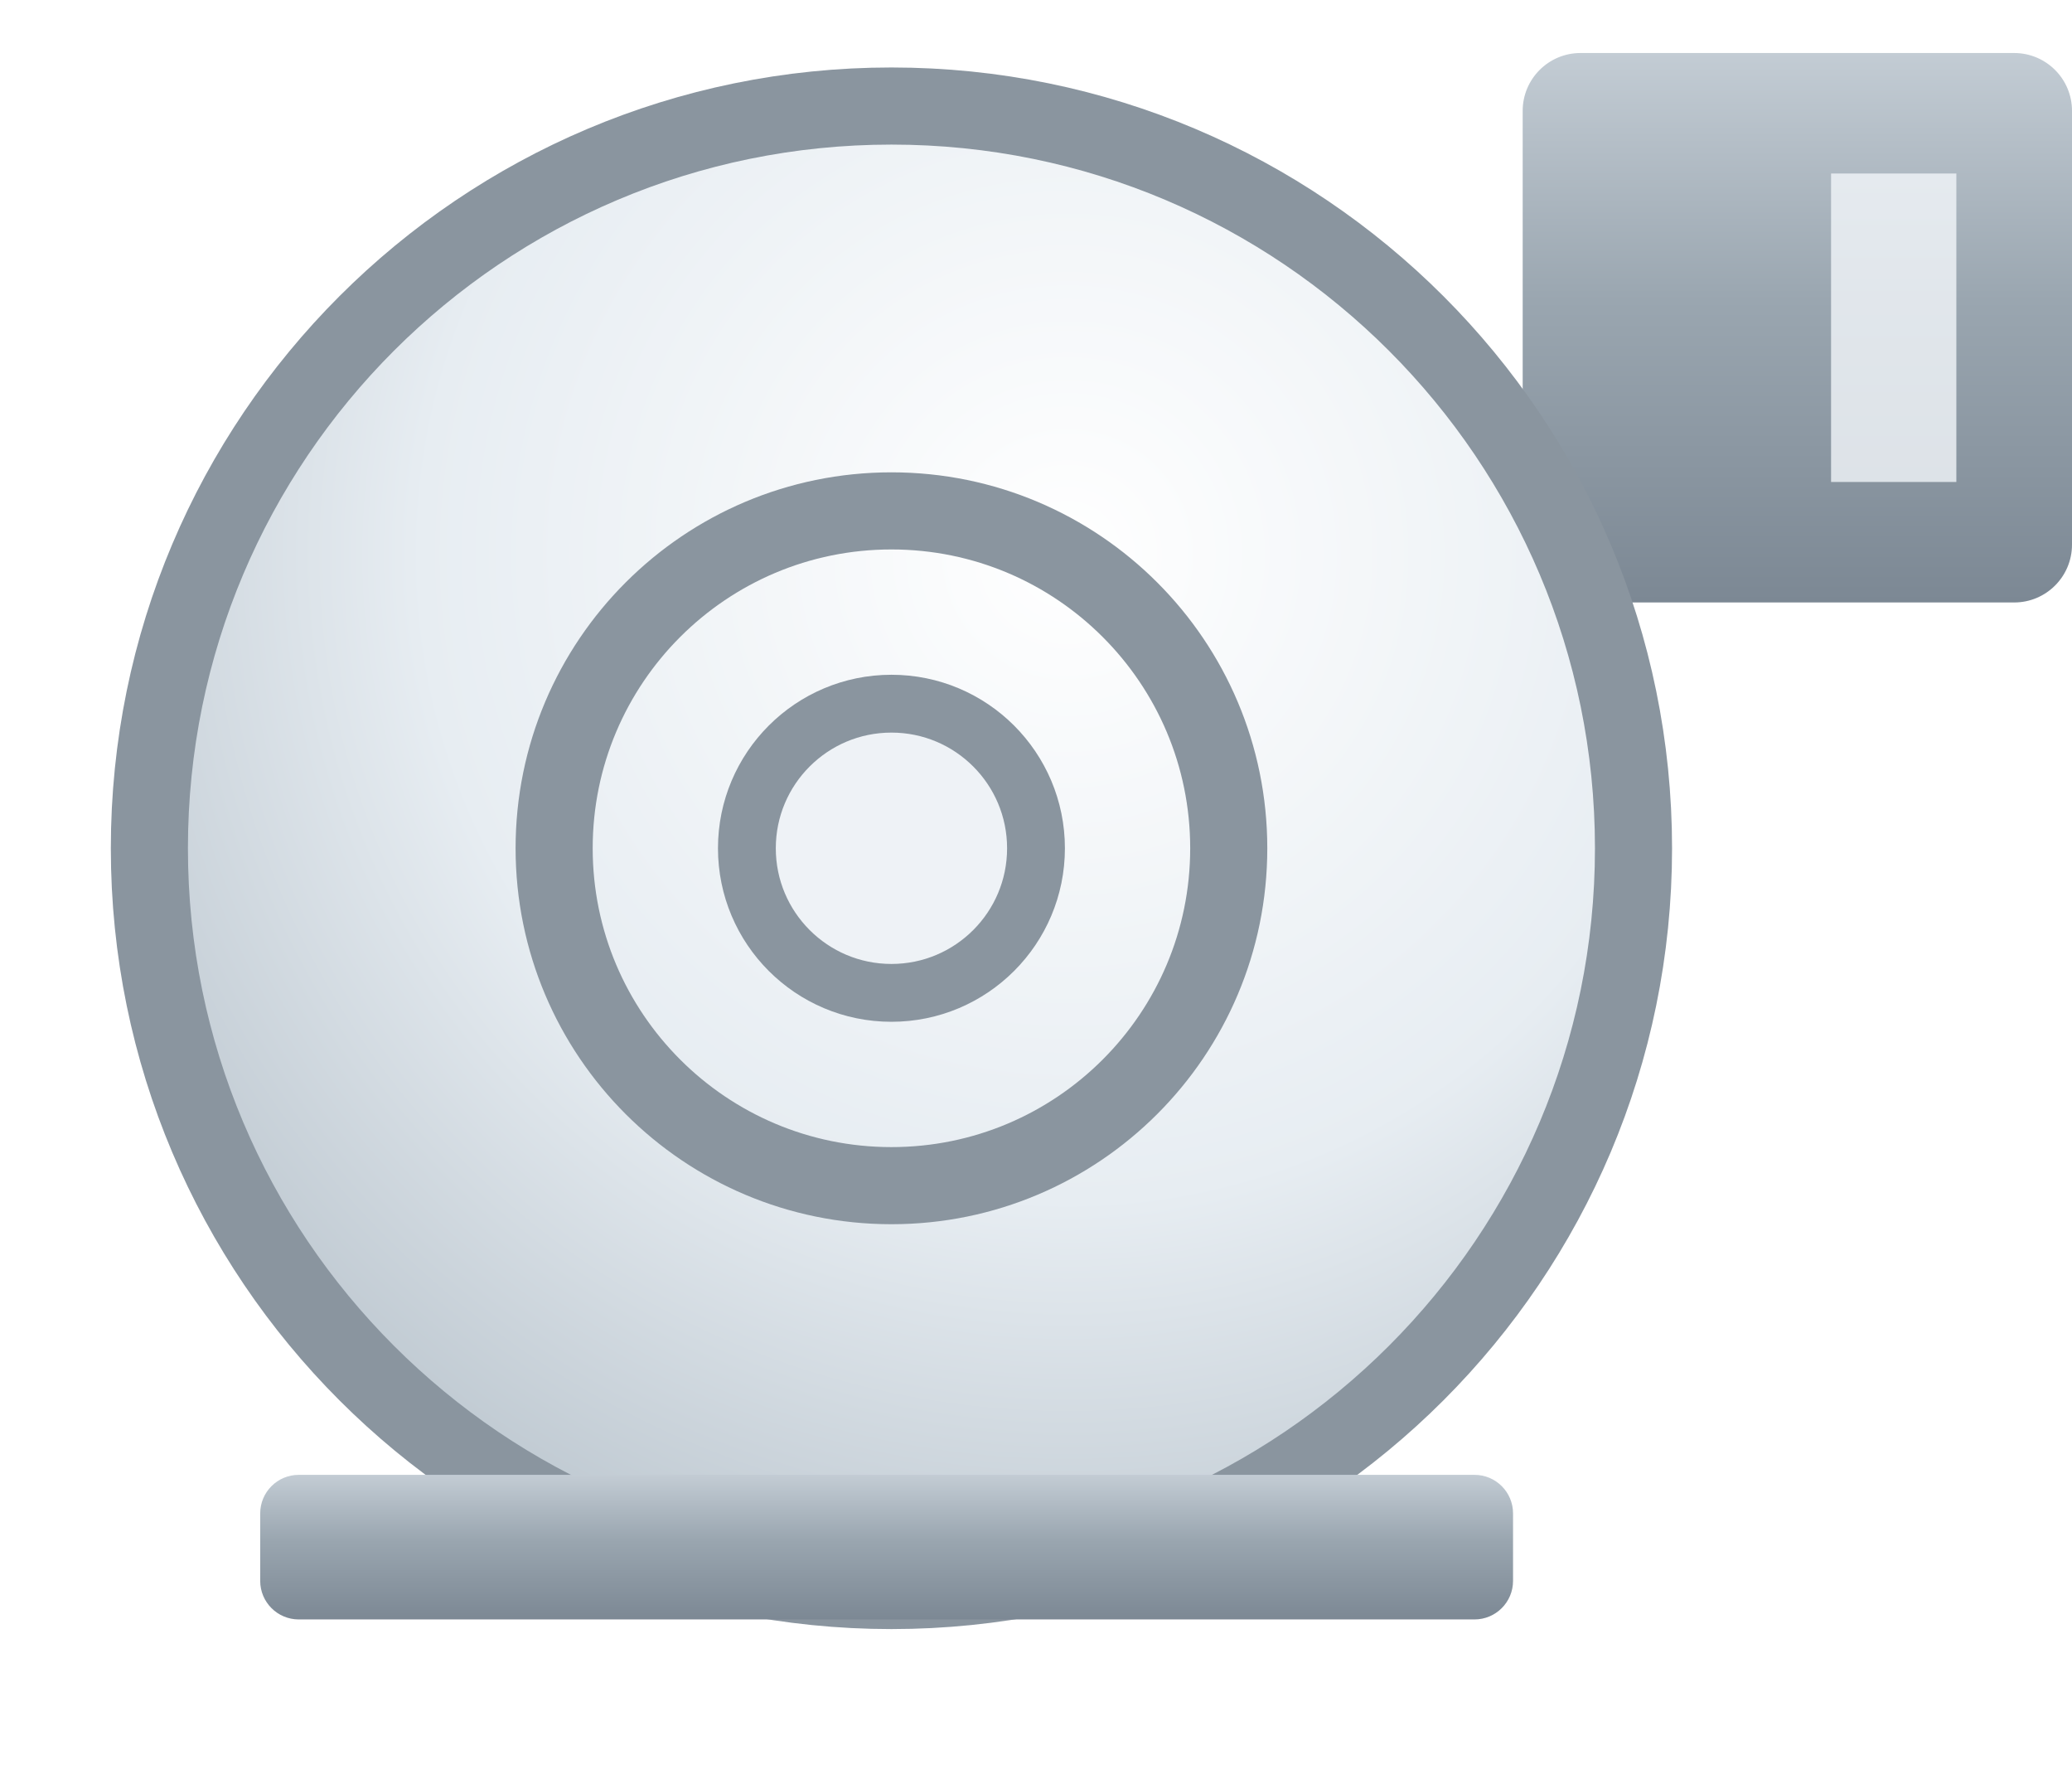
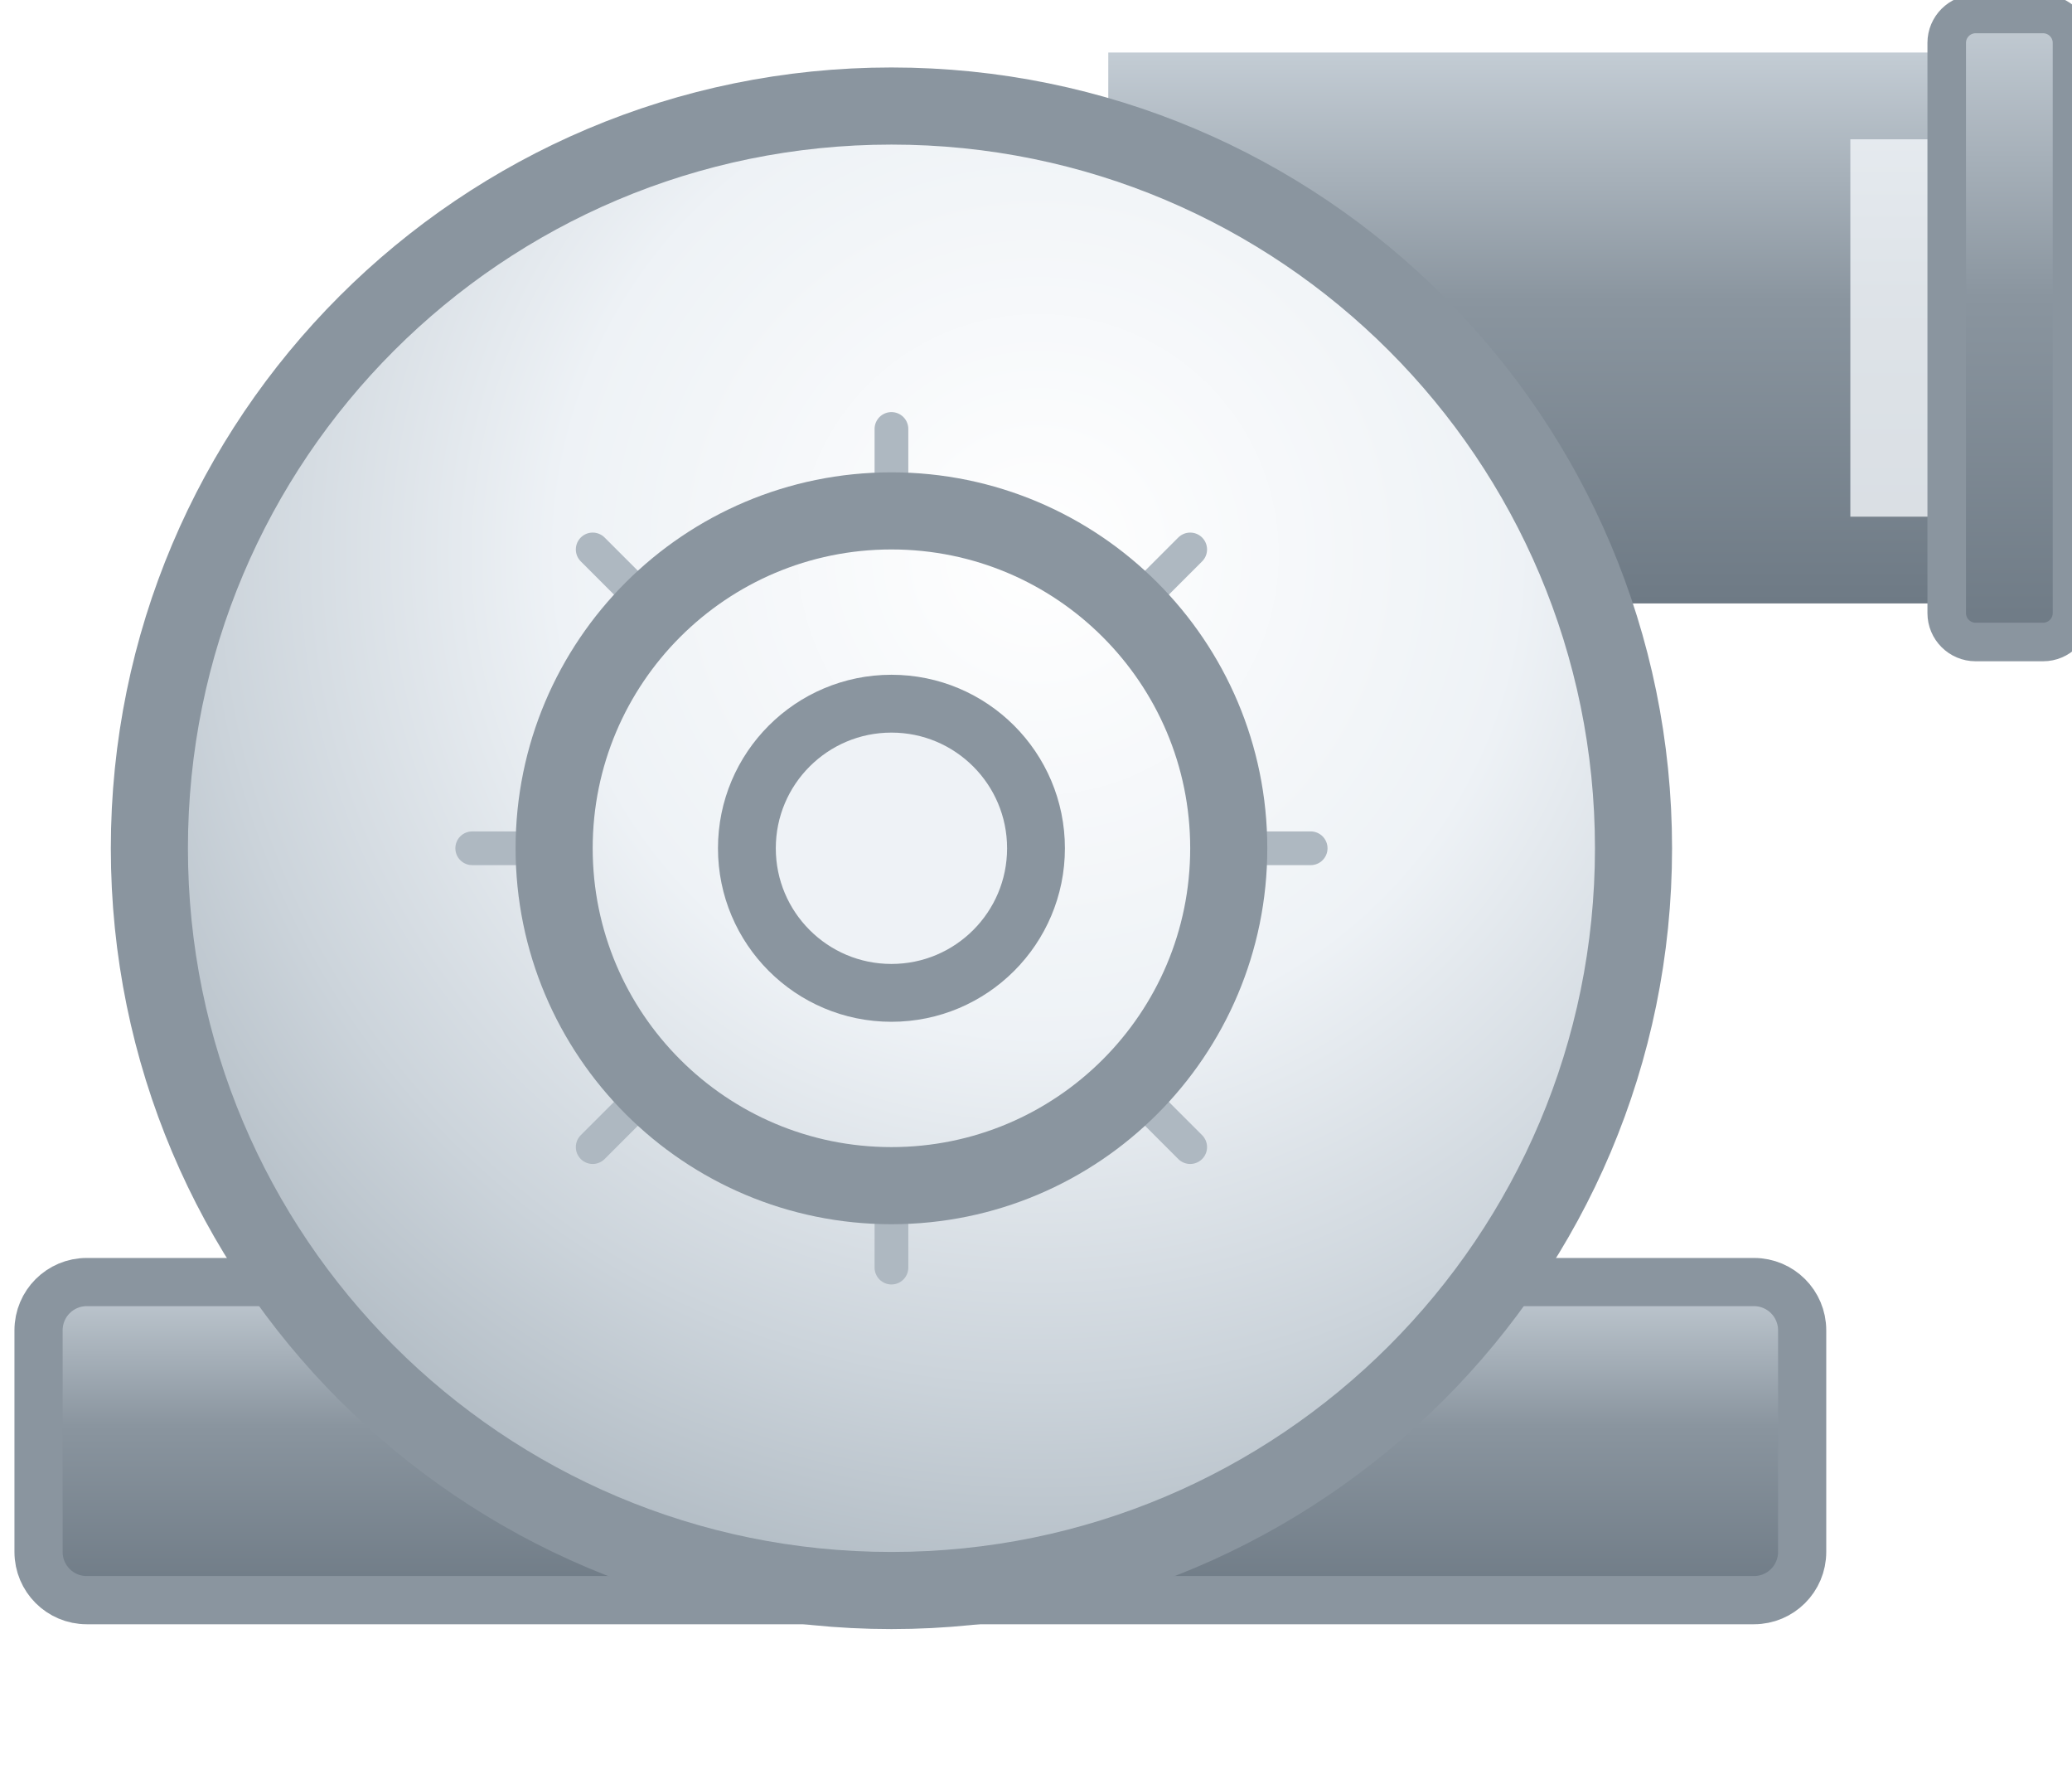
<svg xmlns="http://www.w3.org/2000/svg" viewBox="0 0 43 37" width="43" height="37">
  <defs>
-     <radialGradient id="case" cx=".38" cy=".3" r=".8">
+     <radialGradient id="case" cx=".4" cy=".3" r=".78">
      <stop offset="0" stop-color="#ffffff" />
-       <stop offset=".55" stop-color="#e7edf2" />
-       <stop offset="1" stop-color="#b6c1ca" />
+       <stop offset=".42" stop-color="#eef2f6" />
+       <stop offset=".72" stop-color="#ccd4db" />
+       <stop offset="1" stop-color="#a7b2bb" />
    </radialGradient>
    <linearGradient id="body" x1="0" y1="0" x2="0" y2="1">
      <stop offset="0" stop-color="#c3ccd4" />
-       <stop offset=".45" stop-color="#9aa6b0" />
-       <stop offset="1" stop-color="#7c8894" />
+       <stop offset=".45" stop-color="#8a959f" />
+       <stop offset="1" stop-color="#6e7a85" />
    </linearGradient>
  </defs>
  <g transform="translate(43, 0) scale(-1, 1)">
-     <rect x="0" y="1.1" width="11.4" height="11.4" rx="1.2" fill="url(#body)" />
-     <rect x="2.4" y="3.6" width="2.6" height="6.4" fill="#f2f6fa" opacity=".8" />
+     <rect x="0" y="1.09" width="20" height="11.43" fill="url(#body)" />
+     <rect x="1.8" y="2.89" width="2.8" height="7.83" fill="#f2f6fa" opacity=".8" />
+     <rect x="0" y="0.29" width="2.6" height="13.03" rx=".6" fill="url(#body)" stroke="#8a959f" stroke-width=".8" />
+     <rect x="5.6" y="26.6" width="36.6" height="6.6" rx="1" fill="url(#body)" stroke="#8a959f" stroke-width="1" />
    <circle cx="24.5" cy="17.6" r="15.4" fill="url(#case)" stroke="#8a959f" stroke-width="1.6" />
+     <g stroke="#aeb8c1" stroke-width=".7" stroke-linecap="round">
+       <path d="M32.1 17.6 L33.2 17.6 M29.9 12.2 L30.7 11.4 M24.5 10.0 L24.5 8.9 M19.1 12.2 L18.3 11.4 M16.9 17.6 L15.8 17.6 M19.1 23.0 L18.3 23.8 M24.5 25.2 L24.5 26.3 M29.9 23.0 L30.7 23.8" />
+     </g>
    <circle cx="24.5" cy="17.6" r="7" fill="none" stroke="#8a959f" stroke-width="1.6" />
    <circle cx="24.5" cy="17.6" r="3" fill="#eef2f6" stroke="#8a959f" stroke-width="1.2" />
-     <rect x="11.6" y="30.6" width="26" height="3" rx=".8" fill="url(#body)" />
  </g>
</svg>
